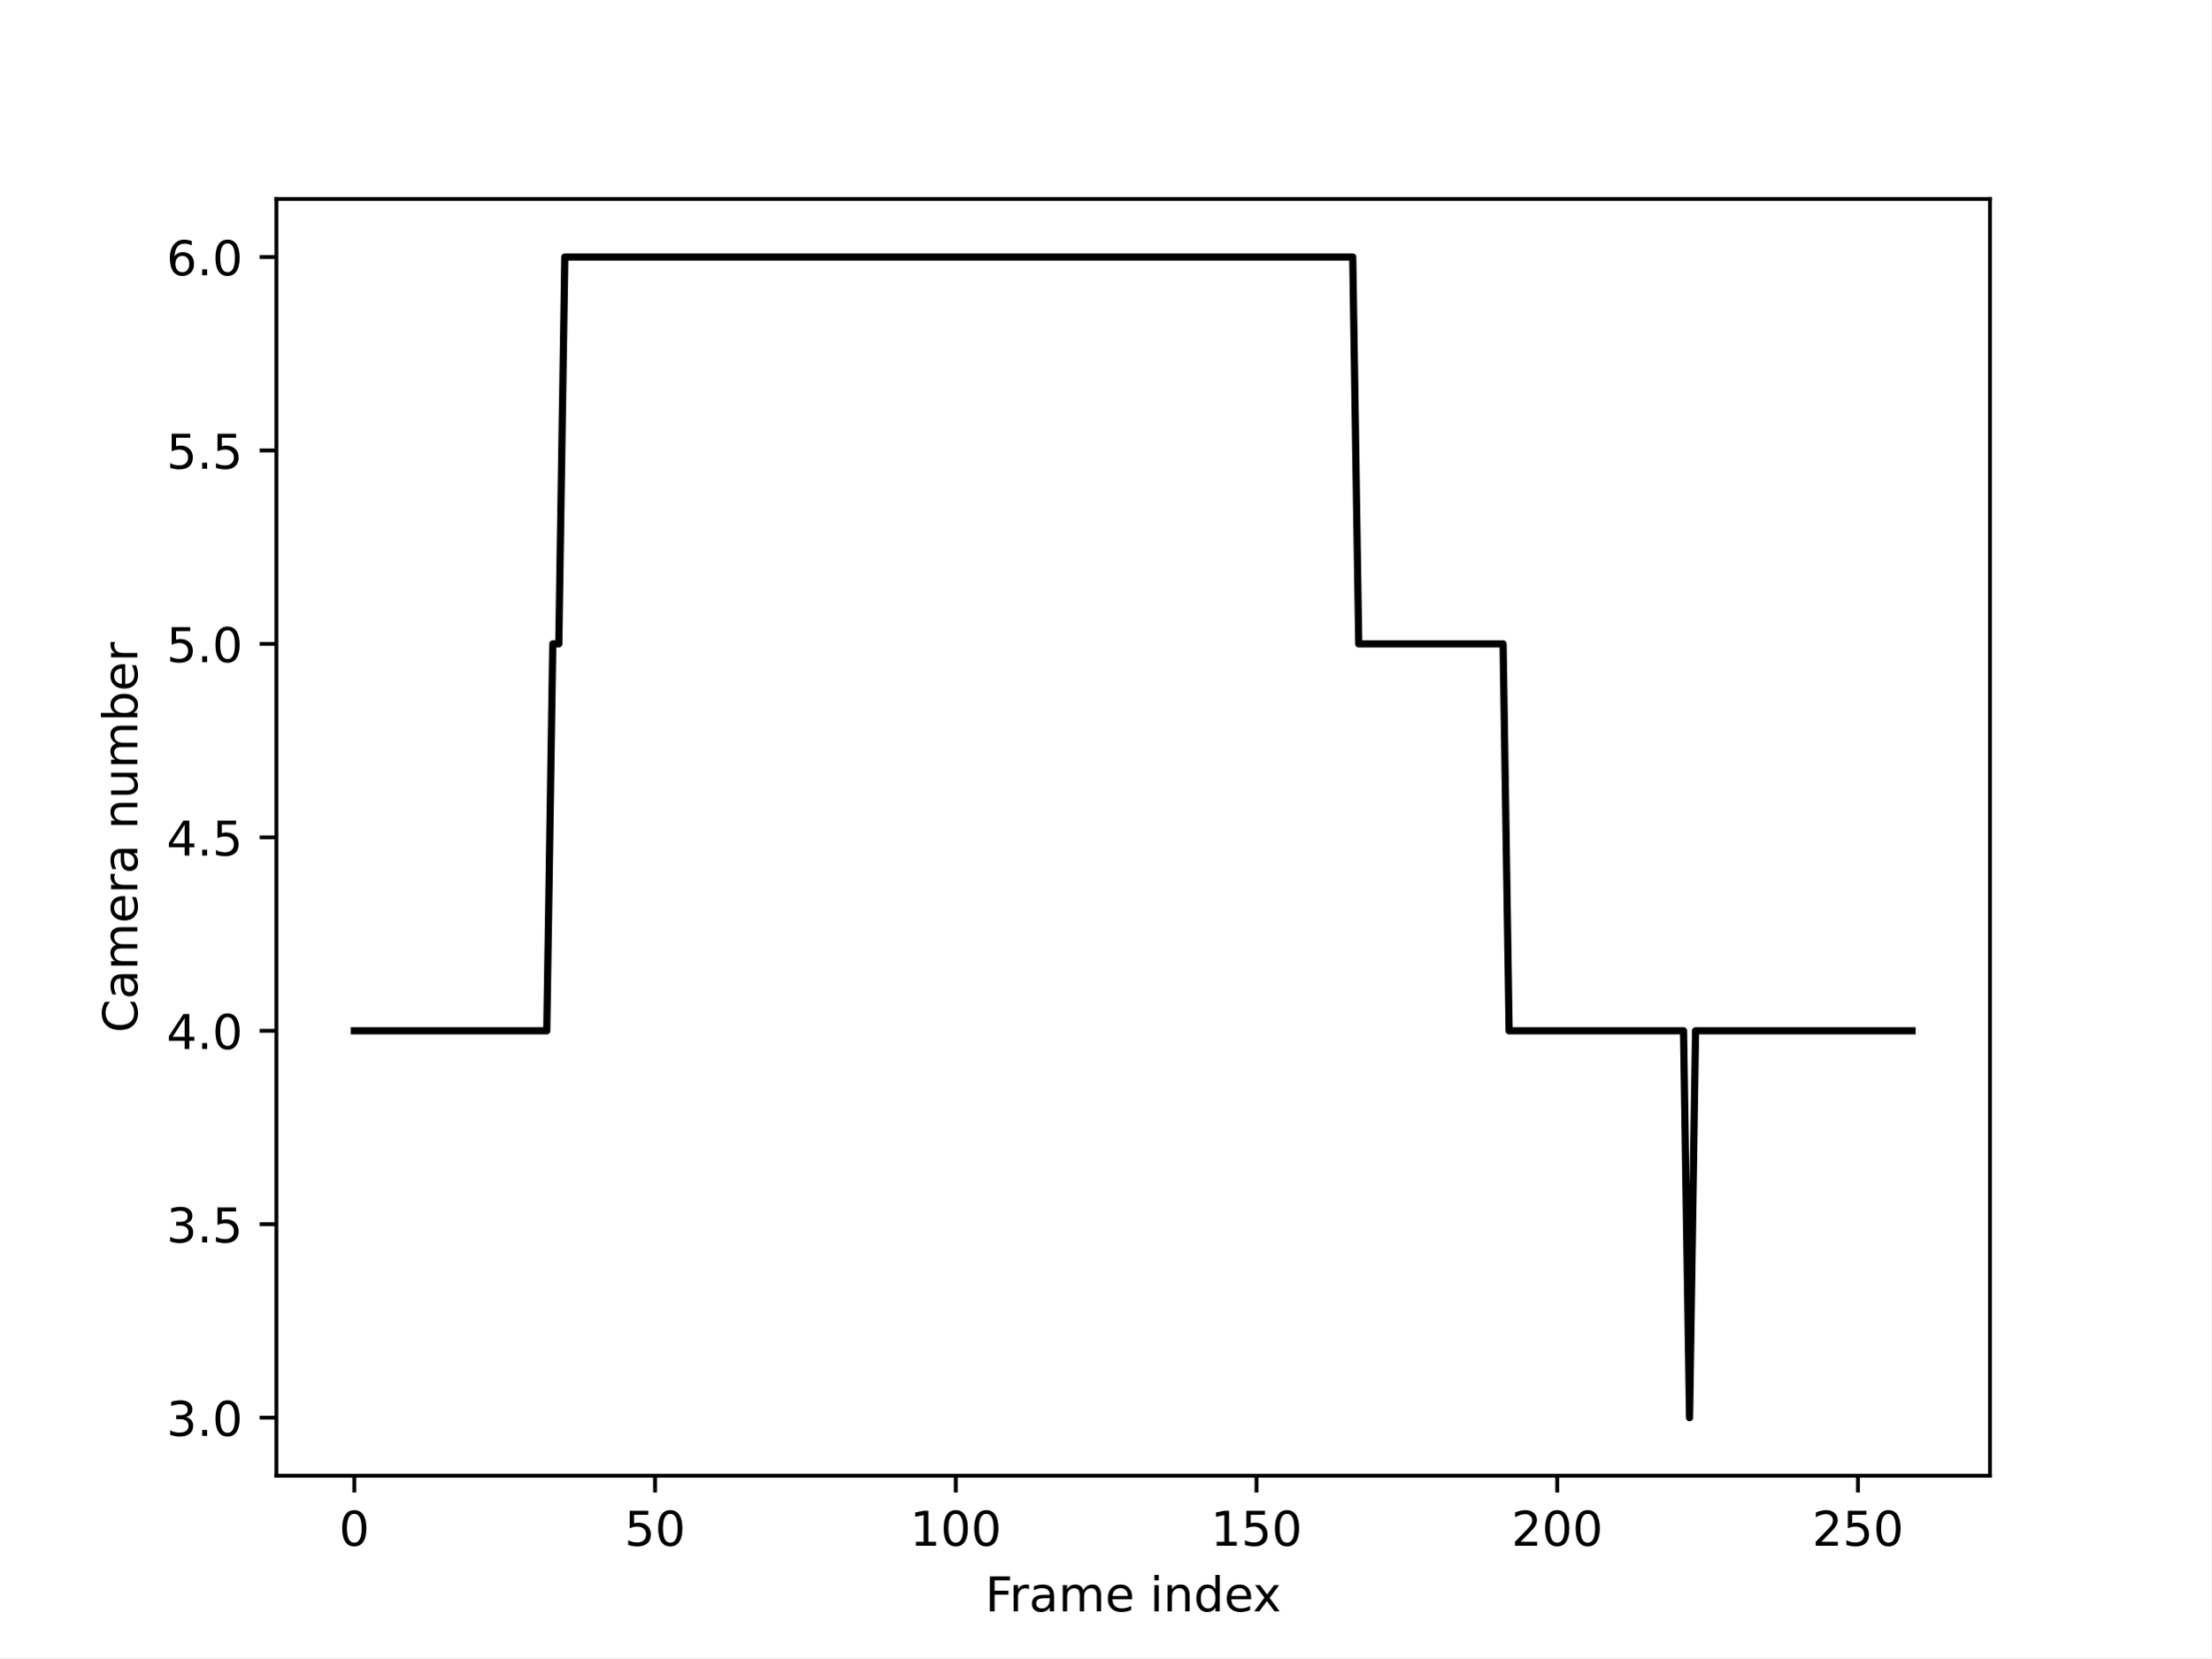
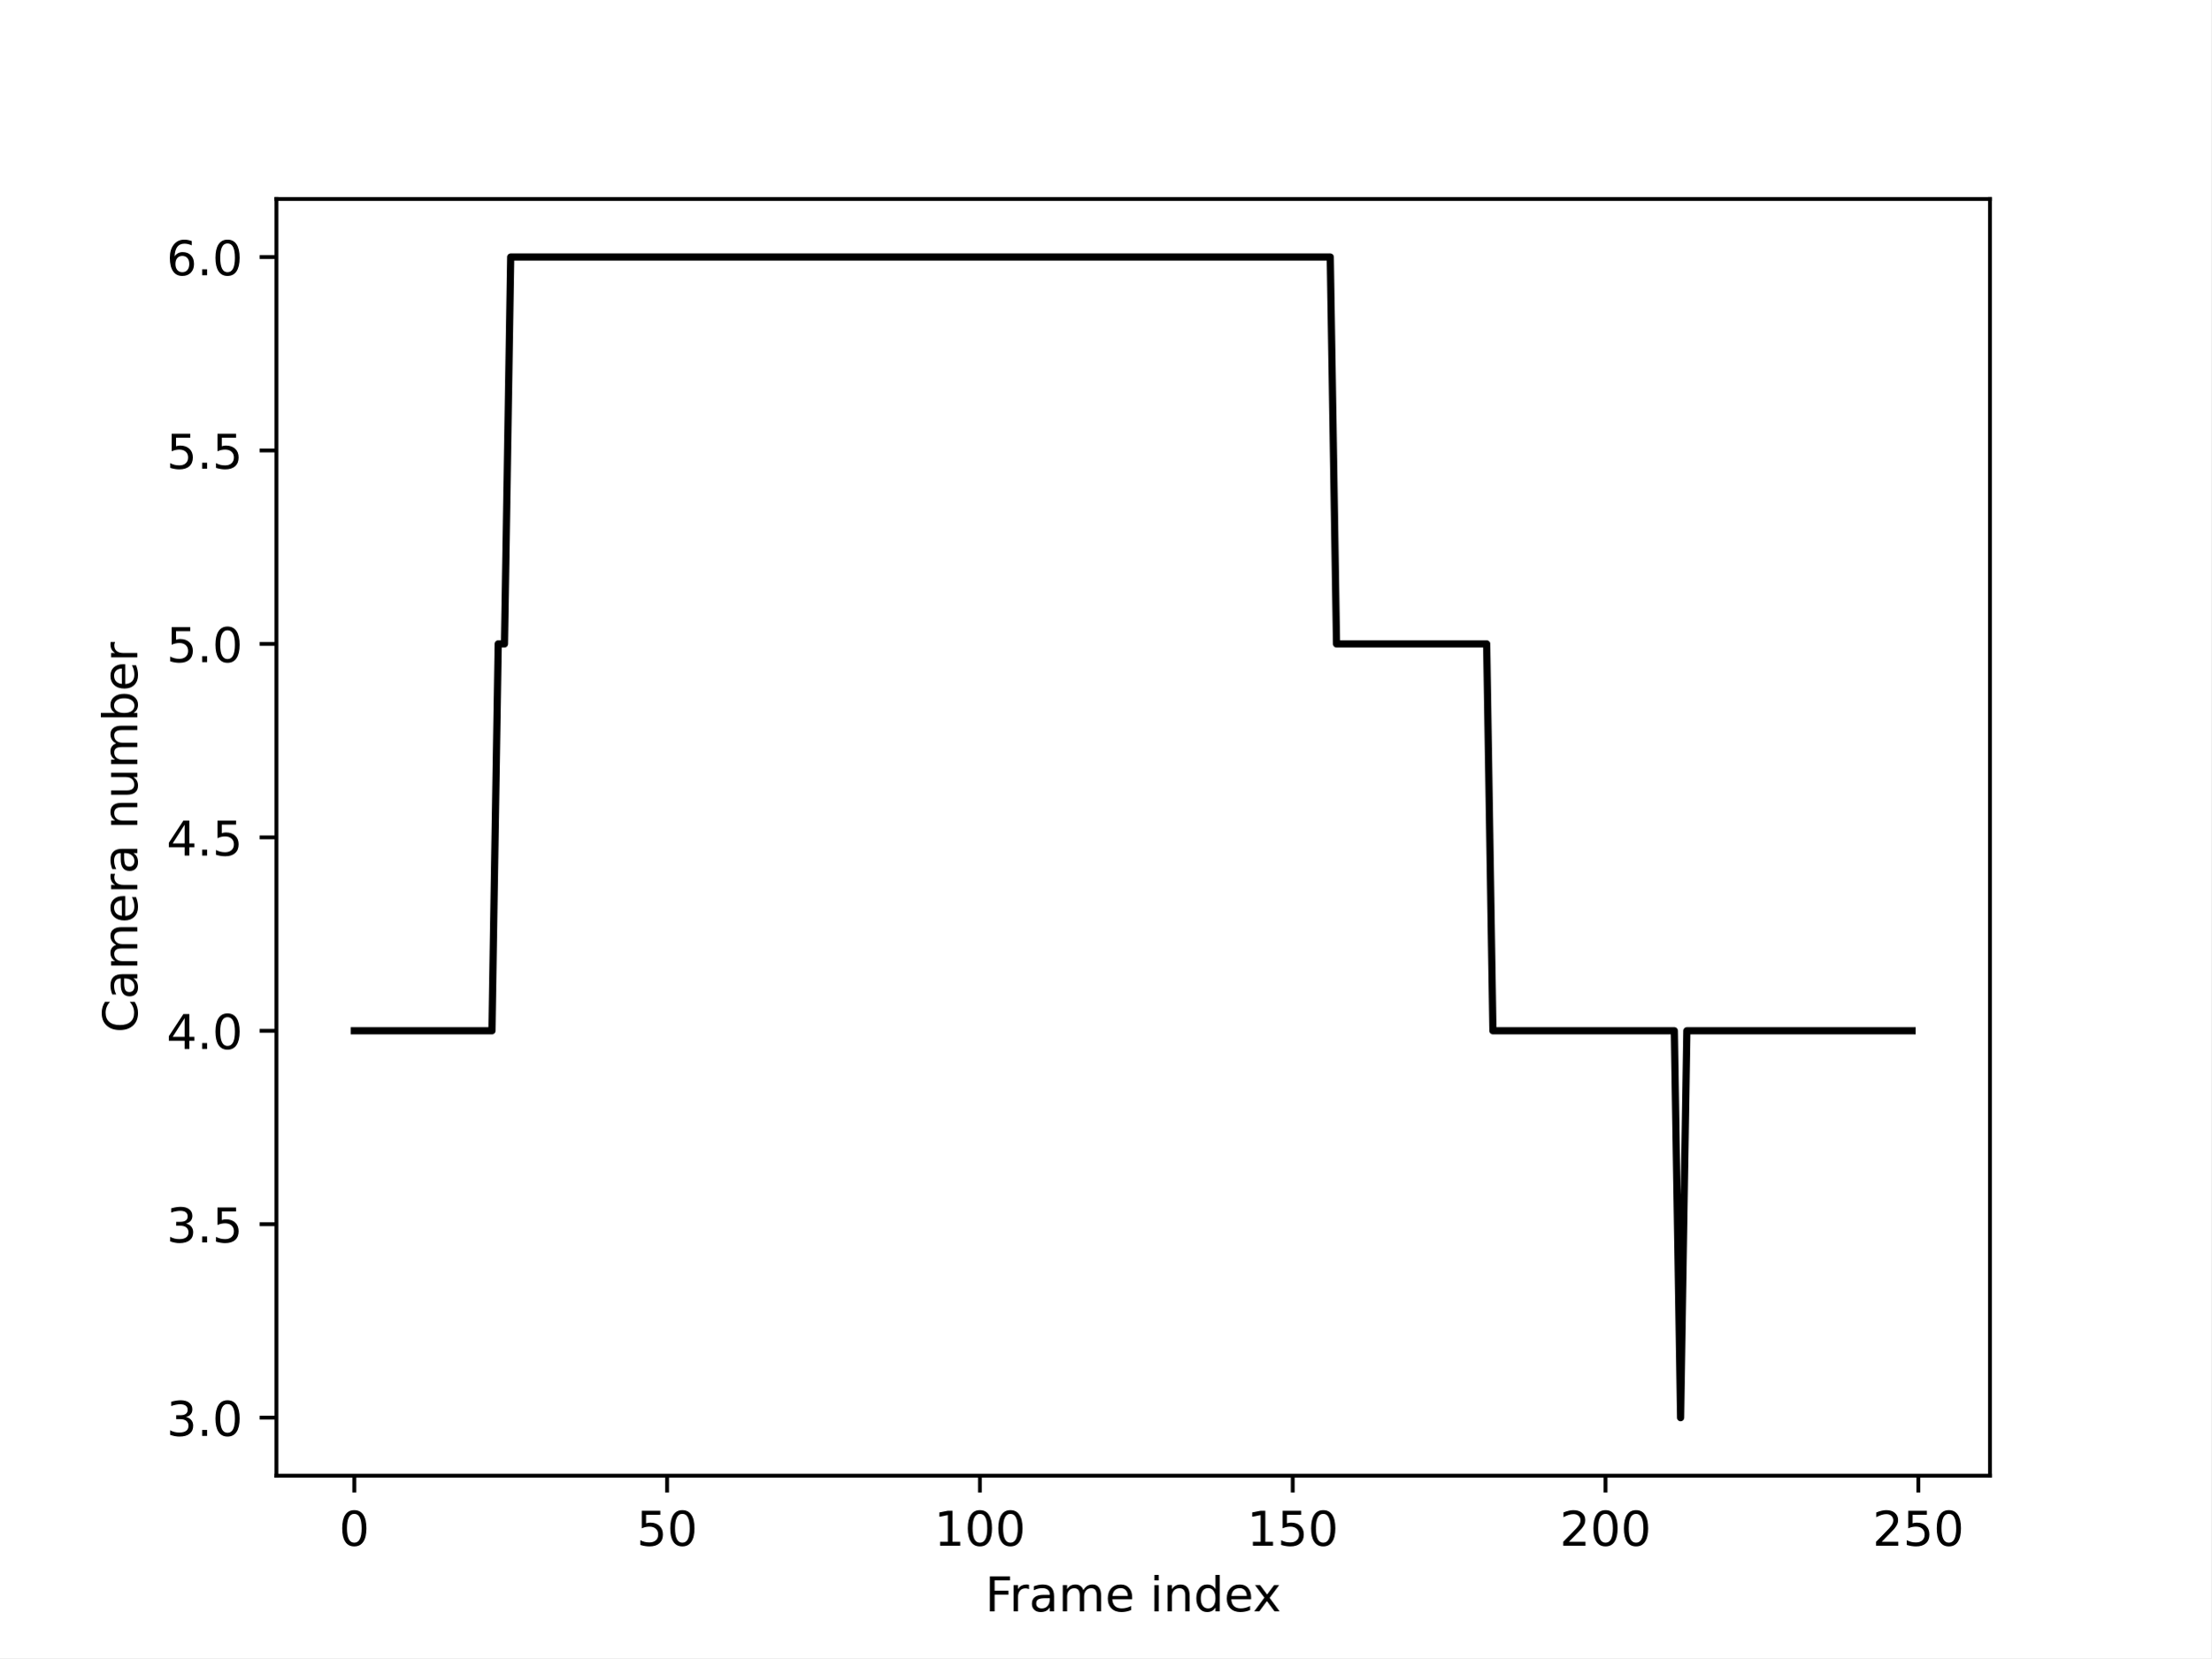
<svg xmlns="http://www.w3.org/2000/svg" xmlns:xlink="http://www.w3.org/1999/xlink" width="460.8pt" height="345.6pt" viewBox="0 0 460.8 345.6" version="1.1">
  <defs>
    <style type="text/css">*{stroke-linejoin: round; stroke-linecap: butt}</style>
  </defs>
  <g id="figure_1">
    <g id="patch_1">
      <path d="M 0 345.6  L 460.8 345.6  L 460.8 0  L 0 0  z " style="fill: #ffffff" />
    </g>
    <g id="axes_1">
      <g id="patch_2">
        <path d="M 57.6 307.584  L 414.72 307.584  L 414.72 41.472  L 57.6 41.472  z " style="fill: #ffffff" />
      </g>
      <g id="matplotlib.axis_1">
        <g id="xtick_1">
          <g id="line2d_1">
            <defs>
-               <path id="m0c325165b5" d="M 0 0  L 0 3.5  " style="stroke: #000000; stroke-width: 0.8" />
-             </defs>
-             <g>
-               <use xlink:href="#m0c325165b5" x="73.833" y="307.584" style="stroke: #000000; stroke-width: 0.8" />
+               <path id="m2ccae72d08" d="M 0 0  L 0 3.5  " style="stroke: #000000; stroke-width: 0.8" />
+             </defs>
+             <g>
+               <use xlink:href="#m2ccae72d08" x="73.833" y="307.584" style="stroke: #000000; stroke-width: 0.8" />
            </g>
          </g>
          <g id="text_1">
            <g transform="translate(70.65148 322.1824) scale(0.1 -0.1)">
              <defs>
                <path id="DejaVuSans-30" d="M 2034 4250  Q 1547 4250 1301 3770  Q 1056 3291 1056 2328  Q 1056 1369 1301 889  Q 1547 409 2034 409  Q 2525 409 2770 889  Q 3016 1369 3016 2328  Q 3016 3291 2770 3770  Q 2525 4250 2034 4250  z M 2034 4750  Q 2819 4750 3233 4129  Q 3647 3509 3647 2328  Q 3647 1150 3233 529  Q 2819 -91 2034 -91  Q 1250 -91 836 529  Q 422 1150 422 2328  Q 422 3509 836 4129  Q 1250 4750 2034 4750  z " transform="scale(0.015625)" />
              </defs>
              <use xlink:href="#DejaVuSans-30" />
            </g>
          </g>
        </g>
        <g id="xtick_2">
          <g id="line2d_2">
            <g>
-               <use xlink:href="#m0c325165b5" x="136.507" y="307.584" style="stroke: #000000; stroke-width: 0.8" />
+               <use xlink:href="#m2ccae72d08" x="139.024" y="307.584" style="stroke: #000000; stroke-width: 0.8" />
            </g>
          </g>
          <g id="text_2">
-             <g transform="translate(130.1448 322.1824) scale(0.1 -0.1)">
+             <g transform="translate(132.6619 322.1824) scale(0.1 -0.1)">
              <defs>
                <path id="DejaVuSans-35" d="M 691 4666  L 3169 4666  L 3169 4134  L 1269 4134  L 1269 2991  Q 1406 3038 1543 3061  Q 1681 3084 1819 3084  Q 2600 3084 3056 2656  Q 3513 2228 3513 1497  Q 3513 744 3044 326  Q 2575 -91 1722 -91  Q 1428 -91 1123 -41  Q 819 9 494 109  L 494 744  Q 775 591 1075 516  Q 1375 441 1709 441  Q 2250 441 2565 725  Q 2881 1009 2881 1497  Q 2881 1984 2565 2268  Q 2250 2553 1709 2553  Q 1456 2553 1204 2497  Q 953 2441 691 2322  L 691 4666  z " transform="scale(0.015625)" />
              </defs>
              <use xlink:href="#DejaVuSans-35" />
              <use xlink:href="#DejaVuSans-30" x="63.623" />
            </g>
          </g>
        </g>
        <g id="xtick_3">
          <g id="line2d_3">
            <g>
-               <use xlink:href="#m0c325165b5" x="199.182" y="307.584" style="stroke: #000000; stroke-width: 0.8" />
+               <use xlink:href="#m2ccae72d08" x="204.216" y="307.584" style="stroke: #000000; stroke-width: 0.8" />
            </g>
          </g>
          <g id="text_3">
-             <g transform="translate(189.6382 322.1824) scale(0.1 -0.1)">
+             <g transform="translate(194.6723 322.1824) scale(0.1 -0.1)">
              <defs>
                <path id="DejaVuSans-31" d="M 794 531  L 1825 531  L 1825 4091  L 703 3866  L 703 4441  L 1819 4666  L 2450 4666  L 2450 531  L 3481 531  L 3481 0  L 794 0  L 794 531  z " transform="scale(0.015625)" />
              </defs>
              <use xlink:href="#DejaVuSans-31" />
              <use xlink:href="#DejaVuSans-30" x="63.623" />
              <use xlink:href="#DejaVuSans-30" x="127.246" />
            </g>
          </g>
        </g>
        <g id="xtick_4">
          <g id="line2d_4">
            <g>
-               <use xlink:href="#m0c325165b5" x="261.857" y="307.584" style="stroke: #000000; stroke-width: 0.8" />
+               <use xlink:href="#m2ccae72d08" x="269.408" y="307.584" style="stroke: #000000; stroke-width: 0.8" />
            </g>
          </g>
          <g id="text_4">
-             <g transform="translate(252.3128 322.1824) scale(0.1 -0.1)">
+             <g transform="translate(259.864 322.1824) scale(0.1 -0.1)">
              <use xlink:href="#DejaVuSans-31" />
              <use xlink:href="#DejaVuSans-35" x="63.623" />
              <use xlink:href="#DejaVuSans-30" x="127.246" />
            </g>
          </g>
        </g>
        <g id="xtick_5">
          <g id="line2d_5">
            <g>
-               <use xlink:href="#m0c325165b5" x="324.531" y="307.584" style="stroke: #000000; stroke-width: 0.8" />
+               <use xlink:href="#m2ccae72d08" x="334.599" y="307.584" style="stroke: #000000; stroke-width: 0.8" />
            </g>
          </g>
          <g id="text_5">
-             <g transform="translate(314.9875 322.1824) scale(0.1 -0.1)">
+             <g transform="translate(325.0557 322.1824) scale(0.1 -0.1)">
              <defs>
                <path id="DejaVuSans-32" d="M 1228 531  L 3431 531  L 3431 0  L 469 0  L 469 531  Q 828 903 1448 1529  Q 2069 2156 2228 2338  Q 2531 2678 2651 2914  Q 2772 3150 2772 3378  Q 2772 3750 2511 3984  Q 2250 4219 1831 4219  Q 1534 4219 1204 4116  Q 875 4013 500 3803  L 500 4441  Q 881 4594 1212 4672  Q 1544 4750 1819 4750  Q 2544 4750 2975 4387  Q 3406 4025 3406 3419  Q 3406 3131 3298 2873  Q 3191 2616 2906 2266  Q 2828 2175 2409 1742  Q 1991 1309 1228 531  z " transform="scale(0.015625)" />
              </defs>
              <use xlink:href="#DejaVuSans-32" />
              <use xlink:href="#DejaVuSans-30" x="63.623" />
              <use xlink:href="#DejaVuSans-30" x="127.246" />
            </g>
          </g>
        </g>
        <g id="xtick_6">
          <g id="line2d_6">
            <g>
-               <use xlink:href="#m0c325165b5" x="387.206" y="307.584" style="stroke: #000000; stroke-width: 0.8" />
+               <use xlink:href="#m2ccae72d08" x="399.791" y="307.584" style="stroke: #000000; stroke-width: 0.8" />
            </g>
          </g>
          <g id="text_6">
-             <g transform="translate(377.6621 322.1824) scale(0.1 -0.1)">
+             <g transform="translate(390.2474 322.1824) scale(0.1 -0.1)">
              <use xlink:href="#DejaVuSans-32" />
              <use xlink:href="#DejaVuSans-35" x="63.623" />
              <use xlink:href="#DejaVuSans-30" x="127.246" />
            </g>
          </g>
        </g>
        <g id="text_7">
          <g transform="translate(205.3108 335.8606) scale(0.1 -0.1)">
            <defs>
              <path id="DejaVuSans-46" d="M 628 4666  L 3309 4666  L 3309 4134  L 1259 4134  L 1259 2759  L 3109 2759  L 3109 2228  L 1259 2228  L 1259 0  L 628 0  L 628 4666  z " transform="scale(0.015625)" />
              <path id="DejaVuSans-72" d="M 2631 2963  Q 2534 3019 2420 3045  Q 2306 3072 2169 3072  Q 1681 3072 1420 2755  Q 1159 2438 1159 1844  L 1159 0  L 581 0  L 581 3500  L 1159 3500  L 1159 2956  Q 1341 3275 1631 3429  Q 1922 3584 2338 3584  Q 2397 3584 2469 3576  Q 2541 3569 2628 3553  L 2631 2963  z " transform="scale(0.015625)" />
              <path id="DejaVuSans-61" d="M 2194 1759  Q 1497 1759 1228 1600  Q 959 1441 959 1056  Q 959 750 1161 570  Q 1363 391 1709 391  Q 2188 391 2477 730  Q 2766 1069 2766 1631  L 2766 1759  L 2194 1759  z M 3341 1997  L 3341 0  L 2766 0  L 2766 531  Q 2569 213 2275 61  Q 1981 -91 1556 -91  Q 1019 -91 701 211  Q 384 513 384 1019  Q 384 1609 779 1909  Q 1175 2209 1959 2209  L 2766 2209  L 2766 2266  Q 2766 2663 2505 2880  Q 2244 3097 1772 3097  Q 1472 3097 1187 3025  Q 903 2953 641 2809  L 641 3341  Q 956 3463 1253 3523  Q 1550 3584 1831 3584  Q 2591 3584 2966 3190  Q 3341 2797 3341 1997  z " transform="scale(0.015625)" />
              <path id="DejaVuSans-6d" d="M 3328 2828  Q 3544 3216 3844 3400  Q 4144 3584 4550 3584  Q 5097 3584 5394 3201  Q 5691 2819 5691 2113  L 5691 0  L 5113 0  L 5113 2094  Q 5113 2597 4934 2840  Q 4756 3084 4391 3084  Q 3944 3084 3684 2787  Q 3425 2491 3425 1978  L 3425 0  L 2847 0  L 2847 2094  Q 2847 2600 2669 2842  Q 2491 3084 2119 3084  Q 1678 3084 1418 2786  Q 1159 2488 1159 1978  L 1159 0  L 581 0  L 581 3500  L 1159 3500  L 1159 2956  Q 1356 3278 1631 3431  Q 1906 3584 2284 3584  Q 2666 3584 2933 3390  Q 3200 3197 3328 2828  z " transform="scale(0.015625)" />
              <path id="DejaVuSans-65" d="M 3597 1894  L 3597 1613  L 953 1613  Q 991 1019 1311 708  Q 1631 397 2203 397  Q 2534 397 2845 478  Q 3156 559 3463 722  L 3463 178  Q 3153 47 2828 -22  Q 2503 -91 2169 -91  Q 1331 -91 842 396  Q 353 884 353 1716  Q 353 2575 817 3079  Q 1281 3584 2069 3584  Q 2775 3584 3186 3129  Q 3597 2675 3597 1894  z M 3022 2063  Q 3016 2534 2758 2815  Q 2500 3097 2075 3097  Q 1594 3097 1305 2825  Q 1016 2553 972 2059  L 3022 2063  z " transform="scale(0.015625)" />
              <path id="DejaVuSans-20" transform="scale(0.015625)" />
              <path id="DejaVuSans-69" d="M 603 3500  L 1178 3500  L 1178 0  L 603 0  L 603 3500  z M 603 4863  L 1178 4863  L 1178 4134  L 603 4134  L 603 4863  z " transform="scale(0.015625)" />
              <path id="DejaVuSans-6e" d="M 3513 2113  L 3513 0  L 2938 0  L 2938 2094  Q 2938 2591 2744 2837  Q 2550 3084 2163 3084  Q 1697 3084 1428 2787  Q 1159 2491 1159 1978  L 1159 0  L 581 0  L 581 3500  L 1159 3500  L 1159 2956  Q 1366 3272 1645 3428  Q 1925 3584 2291 3584  Q 2894 3584 3203 3211  Q 3513 2838 3513 2113  z " transform="scale(0.015625)" />
              <path id="DejaVuSans-64" d="M 2906 2969  L 2906 4863  L 3481 4863  L 3481 0  L 2906 0  L 2906 525  Q 2725 213 2448 61  Q 2172 -91 1784 -91  Q 1150 -91 751 415  Q 353 922 353 1747  Q 353 2572 751 3078  Q 1150 3584 1784 3584  Q 2172 3584 2448 3432  Q 2725 3281 2906 2969  z M 947 1747  Q 947 1113 1208 752  Q 1469 391 1925 391  Q 2381 391 2643 752  Q 2906 1113 2906 1747  Q 2906 2381 2643 2742  Q 2381 3103 1925 3103  Q 1469 3103 1208 2742  Q 947 2381 947 1747  z " transform="scale(0.015625)" />
              <path id="DejaVuSans-78" d="M 3513 3500  L 2247 1797  L 3578 0  L 2900 0  L 1881 1375  L 863 0  L 184 0  L 1544 1831  L 300 3500  L 978 3500  L 1906 2253  L 2834 3500  L 3513 3500  z " transform="scale(0.015625)" />
            </defs>
            <use xlink:href="#DejaVuSans-46" />
            <use xlink:href="#DejaVuSans-72" x="50.27" />
            <use xlink:href="#DejaVuSans-61" x="91.383" />
            <use xlink:href="#DejaVuSans-6d" x="152.662" />
            <use xlink:href="#DejaVuSans-65" x="250.074" />
            <use xlink:href="#DejaVuSans-20" x="311.598" />
            <use xlink:href="#DejaVuSans-69" x="343.385" />
            <use xlink:href="#DejaVuSans-6e" x="371.168" />
            <use xlink:href="#DejaVuSans-64" x="434.547" />
            <use xlink:href="#DejaVuSans-65" x="498.023" />
            <use xlink:href="#DejaVuSans-78" x="557.797" />
          </g>
        </g>
      </g>
      <g id="matplotlib.axis_2">
        <g id="ytick_1">
          <g id="line2d_7">
            <defs>
-               <path id="md5e38674d7" d="M 0 0  L -3.5 0  " style="stroke: #000000; stroke-width: 0.8" />
-             </defs>
-             <g>
-               <use xlink:href="#md5e38674d7" x="57.6" y="295.488" style="stroke: #000000; stroke-width: 0.8" />
+               <path id="mbd1655040a" d="M 0 0  L -3.5 0  " style="stroke: #000000; stroke-width: 0.8" />
+             </defs>
+             <g>
+               <use xlink:href="#mbd1655040a" x="57.6" y="295.488" style="stroke: #000000; stroke-width: 0.8" />
            </g>
          </g>
          <g id="text_8">
            <g transform="translate(34.69687 299.2872) scale(0.1 -0.1)">
              <defs>
                <path id="DejaVuSans-33" d="M 2597 2516  Q 3050 2419 3304 2112  Q 3559 1806 3559 1356  Q 3559 666 3084 287  Q 2609 -91 1734 -91  Q 1441 -91 1130 -33  Q 819 25 488 141  L 488 750  Q 750 597 1062 519  Q 1375 441 1716 441  Q 2309 441 2620 675  Q 2931 909 2931 1356  Q 2931 1769 2642 2001  Q 2353 2234 1838 2234  L 1294 2234  L 1294 2753  L 1863 2753  Q 2328 2753 2575 2939  Q 2822 3125 2822 3475  Q 2822 3834 2567 4026  Q 2313 4219 1838 4219  Q 1578 4219 1281 4162  Q 984 4106 628 3988  L 628 4550  Q 988 4650 1302 4700  Q 1616 4750 1894 4750  Q 2613 4750 3031 4423  Q 3450 4097 3450 3541  Q 3450 3153 3228 2886  Q 3006 2619 2597 2516  z " transform="scale(0.015625)" />
                <path id="DejaVuSans-2e" d="M 684 794  L 1344 794  L 1344 0  L 684 0  L 684 794  z " transform="scale(0.015625)" />
              </defs>
              <use xlink:href="#DejaVuSans-33" />
              <use xlink:href="#DejaVuSans-2e" x="63.623" />
              <use xlink:href="#DejaVuSans-30" x="95.41" />
            </g>
          </g>
        </g>
        <g id="ytick_2">
          <g id="line2d_8">
            <g>
-               <use xlink:href="#md5e38674d7" x="57.6" y="255.168" style="stroke: #000000; stroke-width: 0.8" />
+               <use xlink:href="#mbd1655040a" x="57.6" y="255.168" style="stroke: #000000; stroke-width: 0.8" />
            </g>
          </g>
          <g id="text_9">
            <g transform="translate(34.69687 258.9672) scale(0.1 -0.1)">
              <use xlink:href="#DejaVuSans-33" />
              <use xlink:href="#DejaVuSans-2e" x="63.623" />
              <use xlink:href="#DejaVuSans-35" x="95.41" />
            </g>
          </g>
        </g>
        <g id="ytick_3">
          <g id="line2d_9">
            <g>
-               <use xlink:href="#md5e38674d7" x="57.6" y="214.848" style="stroke: #000000; stroke-width: 0.8" />
+               <use xlink:href="#mbd1655040a" x="57.6" y="214.848" style="stroke: #000000; stroke-width: 0.8" />
            </g>
          </g>
          <g id="text_10">
            <g transform="translate(34.69687 218.6472) scale(0.1 -0.1)">
              <defs>
                <path id="DejaVuSans-34" d="M 2419 4116  L 825 1625  L 2419 1625  L 2419 4116  z M 2253 4666  L 3047 4666  L 3047 1625  L 3713 1625  L 3713 1100  L 3047 1100  L 3047 0  L 2419 0  L 2419 1100  L 313 1100  L 313 1709  L 2253 4666  z " transform="scale(0.015625)" />
              </defs>
              <use xlink:href="#DejaVuSans-34" />
              <use xlink:href="#DejaVuSans-2e" x="63.623" />
              <use xlink:href="#DejaVuSans-30" x="95.41" />
            </g>
          </g>
        </g>
        <g id="ytick_4">
          <g id="line2d_10">
            <g>
-               <use xlink:href="#md5e38674d7" x="57.6" y="174.528" style="stroke: #000000; stroke-width: 0.8" />
+               <use xlink:href="#mbd1655040a" x="57.6" y="174.528" style="stroke: #000000; stroke-width: 0.8" />
            </g>
          </g>
          <g id="text_11">
            <g transform="translate(34.69687 178.3272) scale(0.1 -0.1)">
              <use xlink:href="#DejaVuSans-34" />
              <use xlink:href="#DejaVuSans-2e" x="63.623" />
              <use xlink:href="#DejaVuSans-35" x="95.41" />
            </g>
          </g>
        </g>
        <g id="ytick_5">
          <g id="line2d_11">
            <g>
-               <use xlink:href="#md5e38674d7" x="57.6" y="134.208" style="stroke: #000000; stroke-width: 0.8" />
+               <use xlink:href="#mbd1655040a" x="57.6" y="134.208" style="stroke: #000000; stroke-width: 0.8" />
            </g>
          </g>
          <g id="text_12">
            <g transform="translate(34.69687 138.0072) scale(0.1 -0.1)">
              <use xlink:href="#DejaVuSans-35" />
              <use xlink:href="#DejaVuSans-2e" x="63.623" />
              <use xlink:href="#DejaVuSans-30" x="95.41" />
            </g>
          </g>
        </g>
        <g id="ytick_6">
          <g id="line2d_12">
            <g>
-               <use xlink:href="#md5e38674d7" x="57.6" y="93.888" style="stroke: #000000; stroke-width: 0.8" />
+               <use xlink:href="#mbd1655040a" x="57.6" y="93.888" style="stroke: #000000; stroke-width: 0.8" />
            </g>
          </g>
          <g id="text_13">
            <g transform="translate(34.69687 97.68722) scale(0.1 -0.1)">
              <use xlink:href="#DejaVuSans-35" />
              <use xlink:href="#DejaVuSans-2e" x="63.623" />
              <use xlink:href="#DejaVuSans-35" x="95.41" />
            </g>
          </g>
        </g>
        <g id="ytick_7">
          <g id="line2d_13">
            <g>
-               <use xlink:href="#md5e38674d7" x="57.6" y="53.568" style="stroke: #000000; stroke-width: 0.8" />
+               <use xlink:href="#mbd1655040a" x="57.6" y="53.568" style="stroke: #000000; stroke-width: 0.8" />
            </g>
          </g>
          <g id="text_14">
            <g transform="translate(34.69687 57.36722) scale(0.1 -0.1)">
              <defs>
                <path id="DejaVuSans-36" d="M 2113 2584  Q 1688 2584 1439 2293  Q 1191 2003 1191 1497  Q 1191 994 1439 701  Q 1688 409 2113 409  Q 2538 409 2786 701  Q 3034 994 3034 1497  Q 3034 2003 2786 2293  Q 2538 2584 2113 2584  z M 3366 4563  L 3366 3988  Q 3128 4100 2886 4159  Q 2644 4219 2406 4219  Q 1781 4219 1451 3797  Q 1122 3375 1075 2522  Q 1259 2794 1537 2939  Q 1816 3084 2150 3084  Q 2853 3084 3261 2657  Q 3669 2231 3669 1497  Q 3669 778 3244 343  Q 2819 -91 2113 -91  Q 1303 -91 875 529  Q 447 1150 447 2328  Q 447 3434 972 4092  Q 1497 4750 2381 4750  Q 2619 4750 2861 4703  Q 3103 4656 3366 4563  z " transform="scale(0.015625)" />
              </defs>
              <use xlink:href="#DejaVuSans-36" />
              <use xlink:href="#DejaVuSans-2e" x="63.623" />
              <use xlink:href="#DejaVuSans-30" x="95.41" />
            </g>
          </g>
        </g>
        <g id="text_15">
          <g transform="translate(28.61719 215.253) rotate(-90) scale(0.1 -0.1)">
            <defs>
              <path id="DejaVuSans-43" d="M 4122 4306  L 4122 3641  Q 3803 3938 3442 4084  Q 3081 4231 2675 4231  Q 1875 4231 1450 3742  Q 1025 3253 1025 2328  Q 1025 1406 1450 917  Q 1875 428 2675 428  Q 3081 428 3442 575  Q 3803 722 4122 1019  L 4122 359  Q 3791 134 3420 21  Q 3050 -91 2638 -91  Q 1578 -91 968 557  Q 359 1206 359 2328  Q 359 3453 968 4101  Q 1578 4750 2638 4750  Q 3056 4750 3426 4639  Q 3797 4528 4122 4306  z " transform="scale(0.015625)" />
              <path id="DejaVuSans-75" d="M 544 1381  L 544 3500  L 1119 3500  L 1119 1403  Q 1119 906 1312 657  Q 1506 409 1894 409  Q 2359 409 2629 706  Q 2900 1003 2900 1516  L 2900 3500  L 3475 3500  L 3475 0  L 2900 0  L 2900 538  Q 2691 219 2414 64  Q 2138 -91 1772 -91  Q 1169 -91 856 284  Q 544 659 544 1381  z M 1991 3584  L 1991 3584  z " transform="scale(0.015625)" />
              <path id="DejaVuSans-62" d="M 3116 1747  Q 3116 2381 2855 2742  Q 2594 3103 2138 3103  Q 1681 3103 1420 2742  Q 1159 2381 1159 1747  Q 1159 1113 1420 752  Q 1681 391 2138 391  Q 2594 391 2855 752  Q 3116 1113 3116 1747  z M 1159 2969  Q 1341 3281 1617 3432  Q 1894 3584 2278 3584  Q 2916 3584 3314 3078  Q 3713 2572 3713 1747  Q 3713 922 3314 415  Q 2916 -91 2278 -91  Q 1894 -91 1617 61  Q 1341 213 1159 525  L 1159 0  L 581 0  L 581 4863  L 1159 4863  L 1159 2969  z " transform="scale(0.015625)" />
            </defs>
            <use xlink:href="#DejaVuSans-43" />
            <use xlink:href="#DejaVuSans-61" x="69.824" />
            <use xlink:href="#DejaVuSans-6d" x="131.104" />
            <use xlink:href="#DejaVuSans-65" x="228.516" />
            <use xlink:href="#DejaVuSans-72" x="290.039" />
            <use xlink:href="#DejaVuSans-61" x="331.152" />
            <use xlink:href="#DejaVuSans-20" x="392.432" />
            <use xlink:href="#DejaVuSans-6e" x="424.219" />
            <use xlink:href="#DejaVuSans-75" x="487.598" />
            <use xlink:href="#DejaVuSans-6d" x="550.977" />
            <use xlink:href="#DejaVuSans-62" x="648.389" />
            <use xlink:href="#DejaVuSans-65" x="711.865" />
            <use xlink:href="#DejaVuSans-72" x="773.389" />
          </g>
        </g>
      </g>
      <g id="line2d_14">
-         <path d="M 73.833 214.848  L 113.944 214.848  L 115.198 134.208  L 116.451 134.208  L 117.705 53.568  L 281.912 53.568  L 283.166 134.208  L 313.25 134.208  L 314.503 214.848  L 350.855 214.848  L 352.108 295.488  L 353.362 214.848  L 398.487 214.848  L 398.487 214.848  " clip-path="url(#p914ba8d9be)" style="fill: none; stroke: #000000; stroke-width: 1.5; stroke-linecap: square" />
+         <path d="M 73.833 214.848  L 102.517 214.848  L 103.821 134.208  L 105.125 134.208  L 106.429 53.568  L 277.231 53.568  L 278.535 134.208  L 309.827 134.208  L 311.13 214.848  L 348.942 214.848  L 350.245 295.488  L 351.549 214.848  L 398.487 214.848  L 398.487 214.848  " clip-path="url(#p52559cada9)" style="fill: none; stroke: #000000; stroke-width: 1.5; stroke-linecap: square" />
      </g>
      <g id="patch_3">
        <path d="M 57.6 307.584  L 57.6 41.472  " style="fill: none; stroke: #000000; stroke-width: 0.8; stroke-linejoin: miter; stroke-linecap: square" />
      </g>
      <g id="patch_4">
        <path d="M 414.72 307.584  L 414.72 41.472  " style="fill: none; stroke: #000000; stroke-width: 0.8; stroke-linejoin: miter; stroke-linecap: square" />
      </g>
      <g id="patch_5">
        <path d="M 57.6 307.584  L 414.72 307.584  " style="fill: none; stroke: #000000; stroke-width: 0.8; stroke-linejoin: miter; stroke-linecap: square" />
      </g>
      <g id="patch_6">
        <path d="M 57.6 41.472  L 414.72 41.472  " style="fill: none; stroke: #000000; stroke-width: 0.8; stroke-linejoin: miter; stroke-linecap: square" />
      </g>
    </g>
  </g>
  <defs>
-     <clipPath id="p914ba8d9be">
+     <clipPath id="p52559cada9">
      <rect x="57.6" y="41.472" width="357.12" height="266.112" />
    </clipPath>
  </defs>
</svg>
